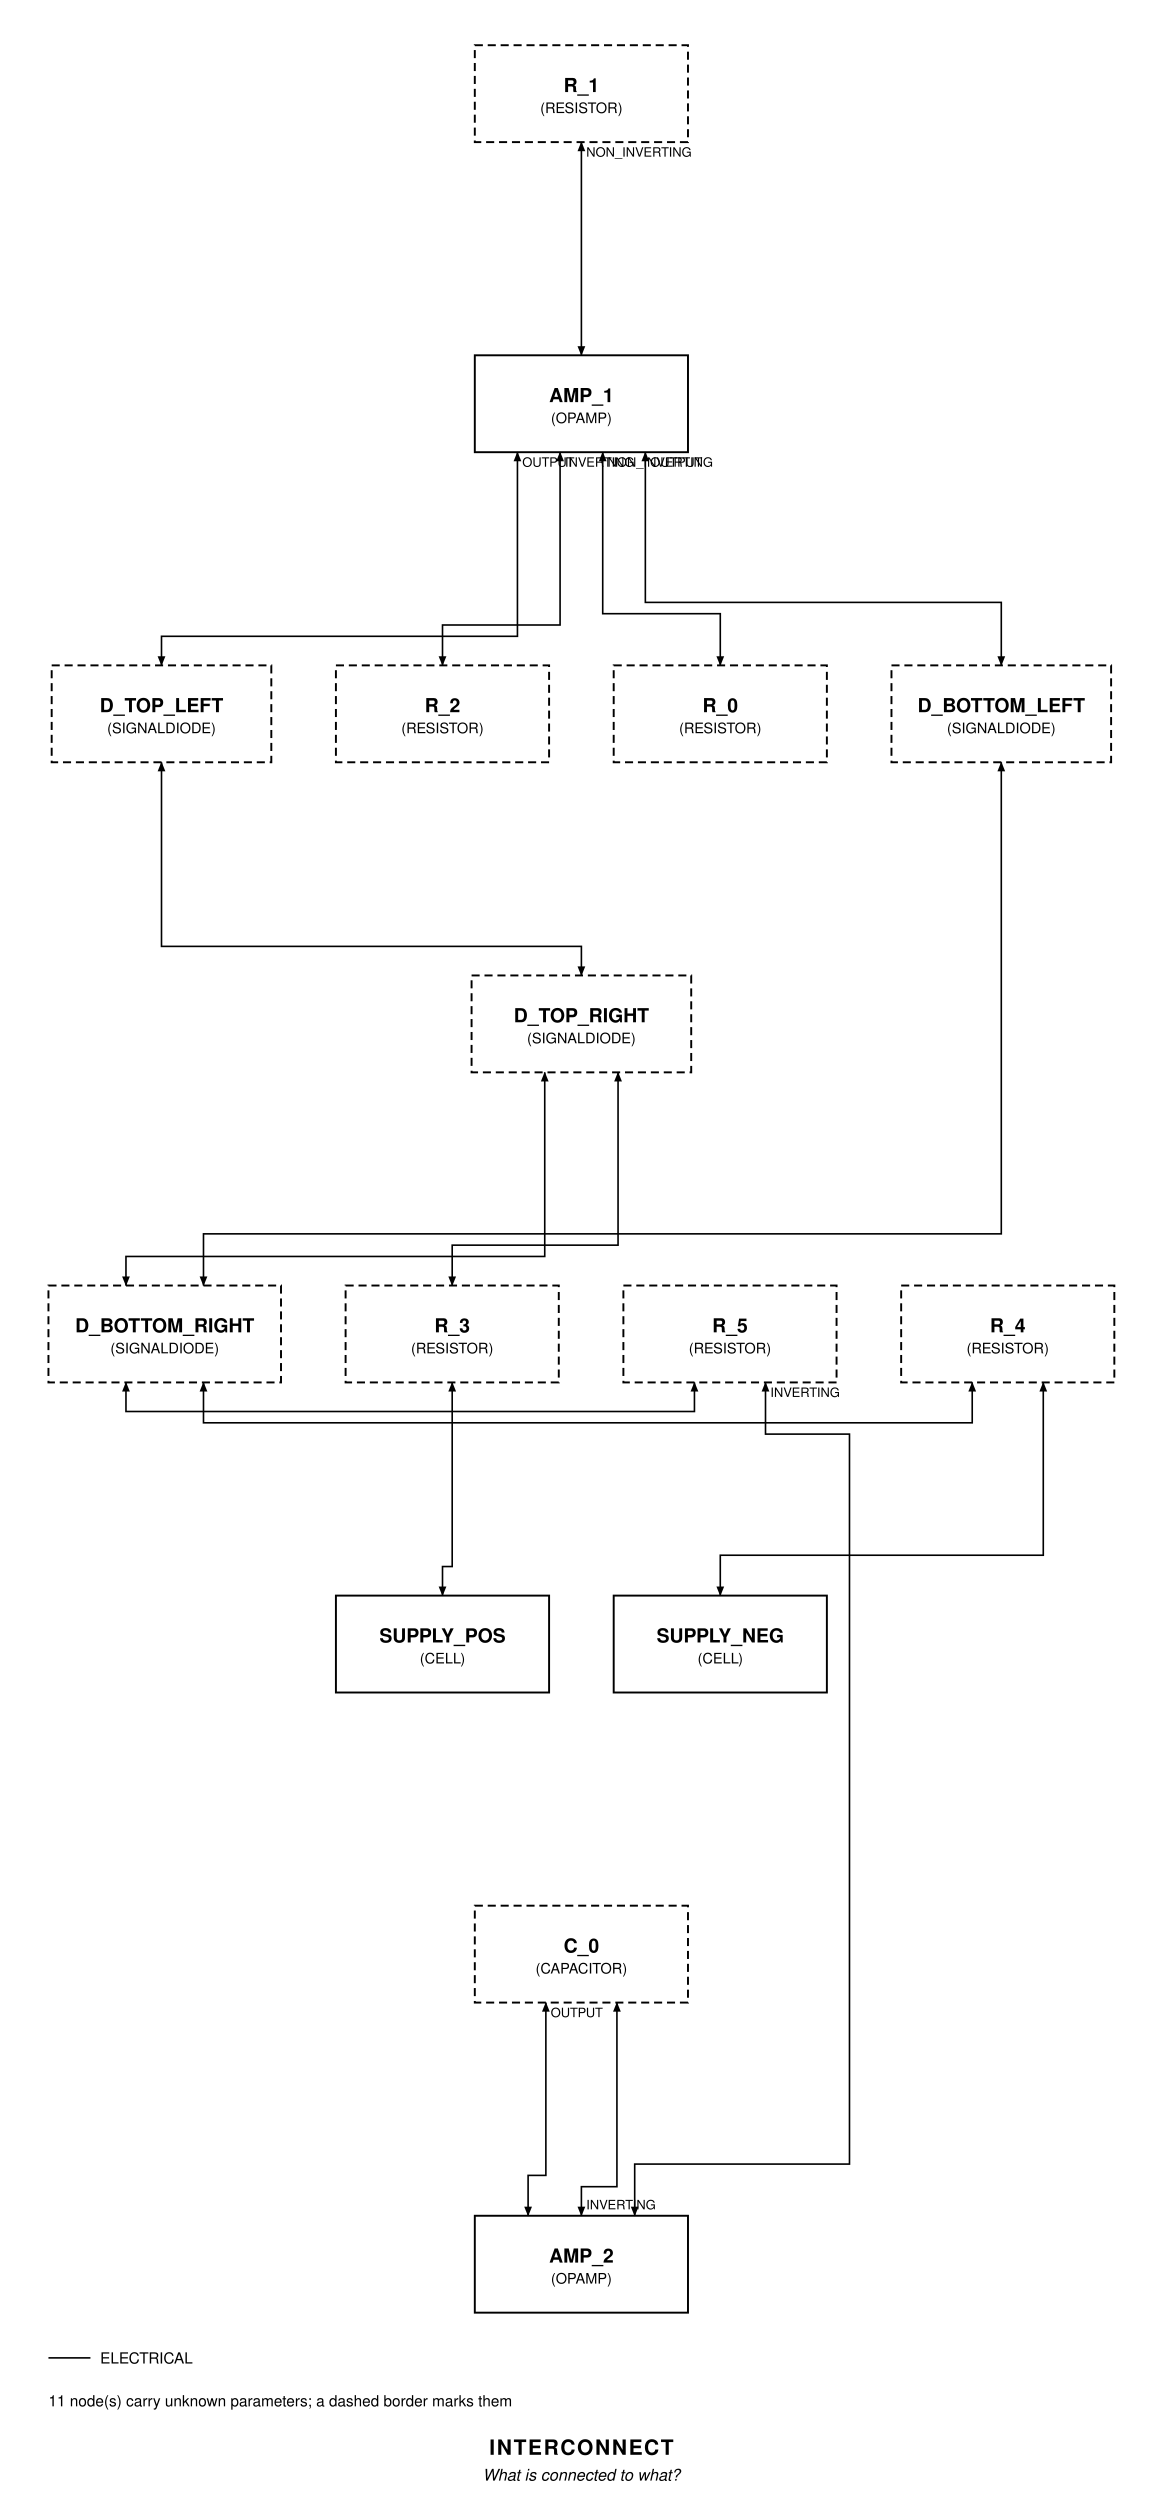
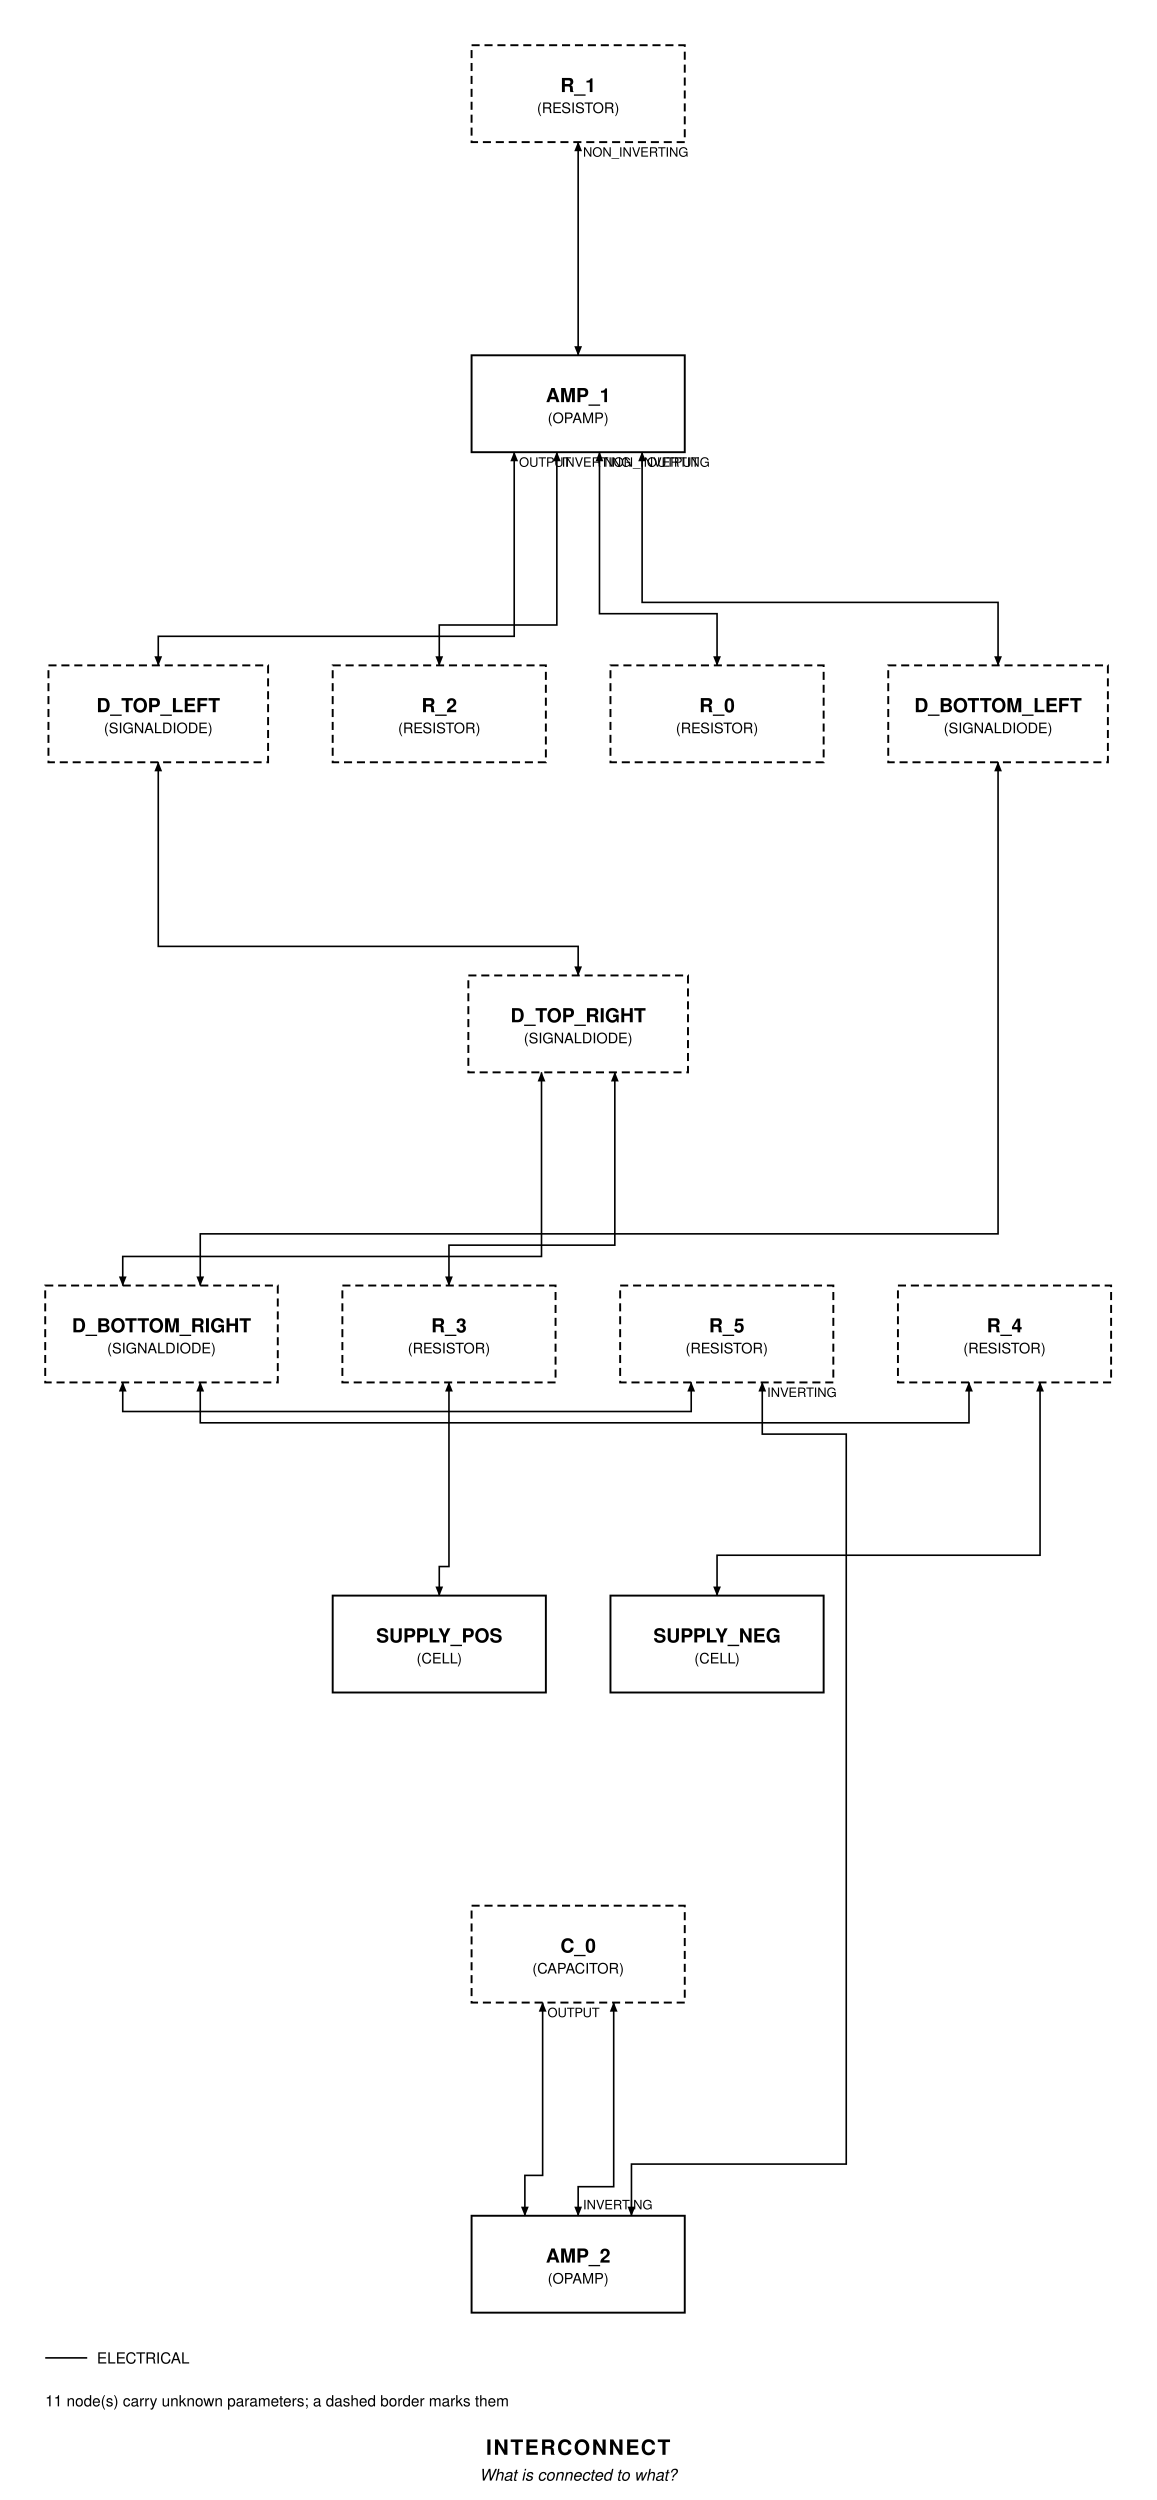
- <svg xmlns="http://www.w3.org/2000/svg" width="720" height="1548" viewBox="0 0 720 1548" font-family="Helvetica, Arial, sans-serif">
+ <svg xmlns="http://www.w3.org/2000/svg" width="716" height="1548" viewBox="0 0 716 1548" font-family="Helvetica, Arial, sans-serif">
  <defs>
    <marker id="arrow" viewBox="0 0 8 8" refX="7.5" refY="4" markerWidth="6" markerHeight="6" orient="auto-start-reverse">
      <path d="M0,0.8 L8,4 L0,7.2 Z" fill="#000000" />
    </marker>
  </defs>
-   <g transform="translate(2,0)">
+   <g transform="translate(0,0)">
    <polyline points="76.0,856.0 76.0,874.0 428.0,874.0 428.0,856.0" fill="none" stroke="#000000" stroke-width="1" marker-start="url(#arrow)" marker-end="url(#arrow)" />
    <polyline points="124.0,856.0 124.0,881.0 600.0,881.0 600.0,856.0" fill="none" stroke="#000000" stroke-width="1" marker-start="url(#arrow)" marker-end="url(#arrow)" />
    <polyline points="358.0,88.0 358.0,202.0 358.0,202.0 358.0,220.0" fill="none" stroke="#000000" stroke-width="1" marker-start="url(#arrow)" marker-end="url(#arrow)" />
    <polyline points="358.0,1372.0 358.0,1354.0 380.0,1354.0 380.0,1240.0" fill="none" stroke="#000000" stroke-width="1" marker-start="url(#arrow)" marker-end="url(#arrow)" />
    <polyline points="336.0,1240.0 336.0,1347.0 325.0,1347.0 325.0,1372.0" fill="none" stroke="#000000" stroke-width="1" marker-start="url(#arrow)" marker-end="url(#arrow)" />
    <polyline points="98.0,472.0 98.0,586.0 358.0,586.0 358.0,604.0" fill="none" stroke="#000000" stroke-width="1" marker-start="url(#arrow)" marker-end="url(#arrow)" />
    <polyline points="278.0,856.0 278.0,970.0 272.0,970.0 272.0,988.0" fill="none" stroke="#000000" stroke-width="1" marker-start="url(#arrow)" marker-end="url(#arrow)" />
    <polyline points="335.3,664.0 335.3,778.0 76.0,778.0 76.0,796.0" fill="none" stroke="#000000" stroke-width="1" marker-start="url(#arrow)" marker-end="url(#arrow)" />
    <polyline points="380.7,664.0 380.7,771.0 278.0,771.0 278.0,796.0" fill="none" stroke="#000000" stroke-width="1" marker-start="url(#arrow)" marker-end="url(#arrow)" />
    <polyline points="318.4,280.0 318.4,394.0 98.0,394.0 98.0,412.0" fill="none" stroke="#000000" stroke-width="1" marker-start="url(#arrow)" marker-end="url(#arrow)" />
    <polyline points="344.8,280.0 344.8,387.0 272.0,387.0 272.0,412.0" fill="none" stroke="#000000" stroke-width="1" marker-start="url(#arrow)" marker-end="url(#arrow)" />
    <polyline points="371.2,280.0 371.2,380.0 444.0,380.0 444.0,412.0" fill="none" stroke="#000000" stroke-width="1" marker-start="url(#arrow)" marker-end="url(#arrow)" />
    <polyline points="397.6,280.0 397.6,373.0 618.0,373.0 618.0,412.0" fill="none" stroke="#000000" stroke-width="1" marker-start="url(#arrow)" marker-end="url(#arrow)" />
    <polyline points="618.0,472.0 618.0,764.0 124.0,764.0 124.0,796.0" fill="none" stroke="#000000" stroke-width="1" marker-start="url(#arrow)" marker-end="url(#arrow)" />
    <polyline points="472.0,856.0 472.0,888.0 524.0,888.0 524.0,1340.0 391.0,1340.0 391.0,1372.0" fill="none" stroke="#000000" stroke-width="1" marker-start="url(#arrow)" marker-end="url(#arrow)" />
    <polyline points="644.0,856.0 644.0,963.0 444.0,963.0 444.0,988.0" fill="none" stroke="#000000" stroke-width="1" marker-start="url(#arrow)" marker-end="url(#arrow)" />
    <g>
      <rect x="28" y="796" width="144" height="60" fill="none" stroke="#000000" stroke-width="1.2" stroke-dasharray="5 3" />
      <text x="100" y="825.0" text-anchor="middle" font-size="12" font-weight="bold" fill="#000000">D_BOTTOM_RIGHT</text>
      <text x="100" y="838.0" text-anchor="middle" font-size="9" fill="#000000">(SIGNALDIODE)</text>
    </g>
    <g>
      <rect x="292" y="28" width="132" height="60" fill="none" stroke="#000000" stroke-width="1.2" stroke-dasharray="5 3" />
      <text x="358" y="57.0" text-anchor="middle" font-size="12" font-weight="bold" fill="#000000">R_1</text>
      <text x="358" y="70.0" text-anchor="middle" font-size="9" fill="#000000">(RESISTOR)</text>
    </g>
    <g>
      <rect x="206" y="988" width="132" height="60" fill="none" stroke="#000000" stroke-width="1.2" />
      <text x="272" y="1017.0" text-anchor="middle" font-size="12" font-weight="bold" fill="#000000">SUPPLY_POS</text>
      <text x="272" y="1030.0" text-anchor="middle" font-size="9" fill="#000000">(CELL)</text>
    </g>
    <g>
      <rect x="292" y="1372" width="132" height="60" fill="none" stroke="#000000" stroke-width="1.2" />
      <text x="358" y="1401.0" text-anchor="middle" font-size="12" font-weight="bold" fill="#000000">AMP_2</text>
      <text x="358" y="1414.0" text-anchor="middle" font-size="9" fill="#000000">(OPAMP)</text>
    </g>
    <g>
      <rect x="292" y="1180" width="132" height="60" fill="none" stroke="#000000" stroke-width="1.2" stroke-dasharray="5 3" />
      <text x="358" y="1209.0" text-anchor="middle" font-size="12" font-weight="bold" fill="#000000">C_0</text>
      <text x="358" y="1222.0" text-anchor="middle" font-size="9" fill="#000000">(CAPACITOR)</text>
    </g>
    <g>
      <rect x="30" y="412" width="136" height="60" fill="none" stroke="#000000" stroke-width="1.2" stroke-dasharray="5 3" />
      <text x="98" y="441.0" text-anchor="middle" font-size="12" font-weight="bold" fill="#000000">D_TOP_LEFT</text>
      <text x="98" y="454.0" text-anchor="middle" font-size="9" fill="#000000">(SIGNALDIODE)</text>
    </g>
    <g>
      <rect x="206" y="412" width="132" height="60" fill="none" stroke="#000000" stroke-width="1.2" stroke-dasharray="5 3" />
      <text x="272" y="441.0" text-anchor="middle" font-size="12" font-weight="bold" fill="#000000">R_2</text>
      <text x="272" y="454.0" text-anchor="middle" font-size="9" fill="#000000">(RESISTOR)</text>
    </g>
    <g>
      <rect x="212" y="796" width="132" height="60" fill="none" stroke="#000000" stroke-width="1.2" stroke-dasharray="5 3" />
      <text x="278" y="825.0" text-anchor="middle" font-size="12" font-weight="bold" fill="#000000">R_3</text>
      <text x="278" y="838.0" text-anchor="middle" font-size="9" fill="#000000">(RESISTOR)</text>
    </g>
    <g>
      <rect x="290" y="604" width="136" height="60" fill="none" stroke="#000000" stroke-width="1.2" stroke-dasharray="5 3" />
      <text x="358" y="633.0" text-anchor="middle" font-size="12" font-weight="bold" fill="#000000">D_TOP_RIGHT</text>
      <text x="358" y="646.0" text-anchor="middle" font-size="9" fill="#000000">(SIGNALDIODE)</text>
    </g>
    <g>
      <rect x="378" y="412" width="132" height="60" fill="none" stroke="#000000" stroke-width="1.2" stroke-dasharray="5 3" />
      <text x="444" y="441.0" text-anchor="middle" font-size="12" font-weight="bold" fill="#000000">R_0</text>
      <text x="444" y="454.0" text-anchor="middle" font-size="9" fill="#000000">(RESISTOR)</text>
    </g>
    <g>
      <rect x="292" y="220" width="132" height="60" fill="none" stroke="#000000" stroke-width="1.2" />
      <text x="358" y="249.0" text-anchor="middle" font-size="12" font-weight="bold" fill="#000000">AMP_1</text>
      <text x="358" y="262.0" text-anchor="middle" font-size="9" fill="#000000">(OPAMP)</text>
    </g>
    <g>
      <rect x="378" y="988" width="132" height="60" fill="none" stroke="#000000" stroke-width="1.2" />
      <text x="444" y="1017.0" text-anchor="middle" font-size="12" font-weight="bold" fill="#000000">SUPPLY_NEG</text>
      <text x="444" y="1030.0" text-anchor="middle" font-size="9" fill="#000000">(CELL)</text>
    </g>
    <g>
      <rect x="550" y="412" width="136" height="60" fill="none" stroke="#000000" stroke-width="1.2" stroke-dasharray="5 3" />
      <text x="618" y="441.0" text-anchor="middle" font-size="12" font-weight="bold" fill="#000000">D_BOTTOM_LEFT</text>
      <text x="618" y="454.0" text-anchor="middle" font-size="9" fill="#000000">(SIGNALDIODE)</text>
    </g>
    <g>
      <rect x="384" y="796" width="132" height="60" fill="none" stroke="#000000" stroke-width="1.2" stroke-dasharray="5 3" />
      <text x="450" y="825.0" text-anchor="middle" font-size="12" font-weight="bold" fill="#000000">R_5</text>
      <text x="450" y="838.0" text-anchor="middle" font-size="9" fill="#000000">(RESISTOR)</text>
    </g>
    <g>
      <rect x="556" y="796" width="132" height="60" fill="none" stroke="#000000" stroke-width="1.2" stroke-dasharray="5 3" />
      <text x="622" y="825.0" text-anchor="middle" font-size="12" font-weight="bold" fill="#000000">R_4</text>
      <text x="622" y="838.0" text-anchor="middle" font-size="9" fill="#000000">(RESISTOR)</text>
    </g>
    <text x="361.0" y="97.0" text-anchor="start" font-size="8" fill="#000000">NON_INVERTING</text>
    <text x="361.0" y="1368.0" text-anchor="start" font-size="8" fill="#000000">INVERTING</text>
    <text x="339.0" y="1249.0" text-anchor="start" font-size="8" fill="#000000">OUTPUT</text>
    <text x="321.4" y="289.0" text-anchor="start" font-size="8" fill="#000000">OUTPUT</text>
    <text x="347.8" y="289.0" text-anchor="start" font-size="8" fill="#000000">INVERTING</text>
    <text x="374.2" y="289.0" text-anchor="start" font-size="8" fill="#000000">NON_INVERTING</text>
    <text x="400.6" y="289.0" text-anchor="start" font-size="8" fill="#000000">OUTPUT</text>
    <text x="475.0" y="865.0" text-anchor="start" font-size="8" fill="#000000">INVERTING</text>
    <line x1="28" y1="1460" x2="54" y2="1460" stroke="#000000" stroke-width="1" />
    <text x="60" y="1463.5" font-size="9.5" fill="#000000">ELECTRICAL</text>
    <text x="28" y="1490" font-size="9.5" fill="#000000">11 node(s) carry unknown parameters; a dashed border marks them</text>
  </g>
-   <text x="360.0" y="1520" text-anchor="middle" font-size="13" font-weight="bold" letter-spacing="0.08em" fill="#000000">INTERCONNECT</text>
-   <text x="360.0" y="1536" text-anchor="middle" font-size="10" font-style="italic" fill="#000000">What is connected to what?</text>
+   <text x="358.0" y="1520" text-anchor="middle" font-size="13" font-weight="bold" letter-spacing="0.08em" fill="#000000">INTERCONNECT</text>
+   <text x="358.0" y="1536" text-anchor="middle" font-size="10" font-style="italic" fill="#000000">What is connected to what?</text>
</svg>
